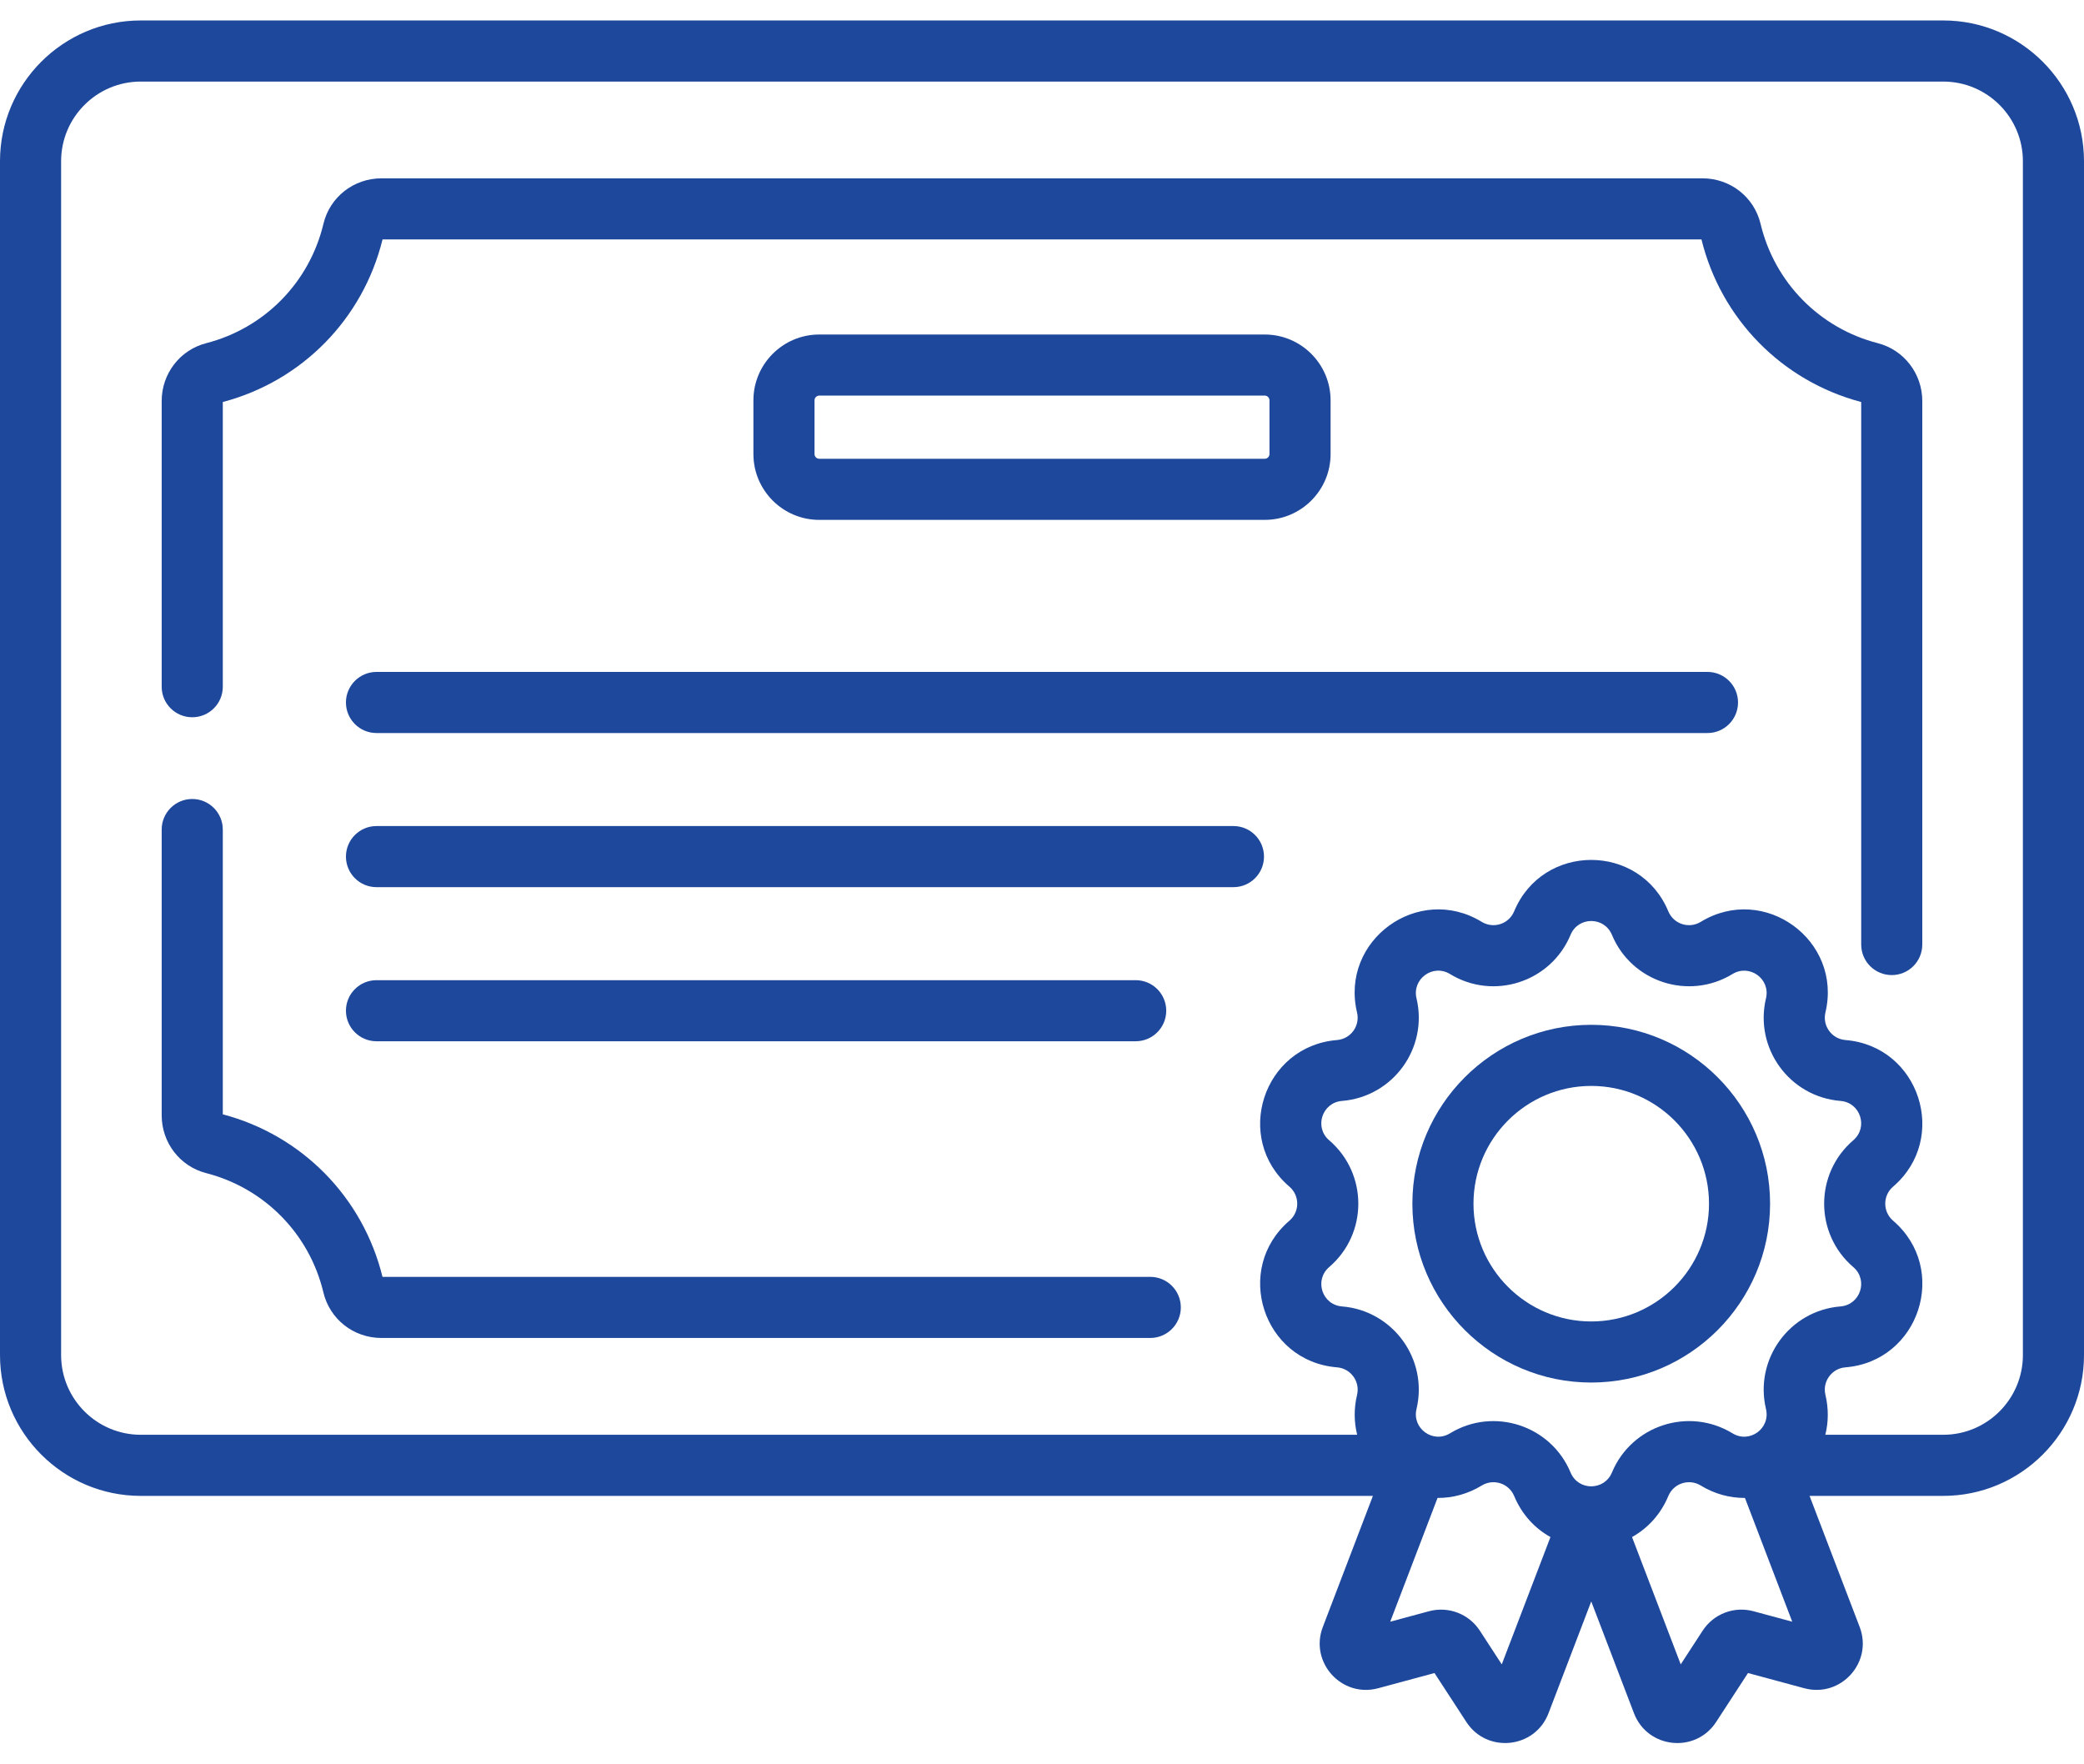
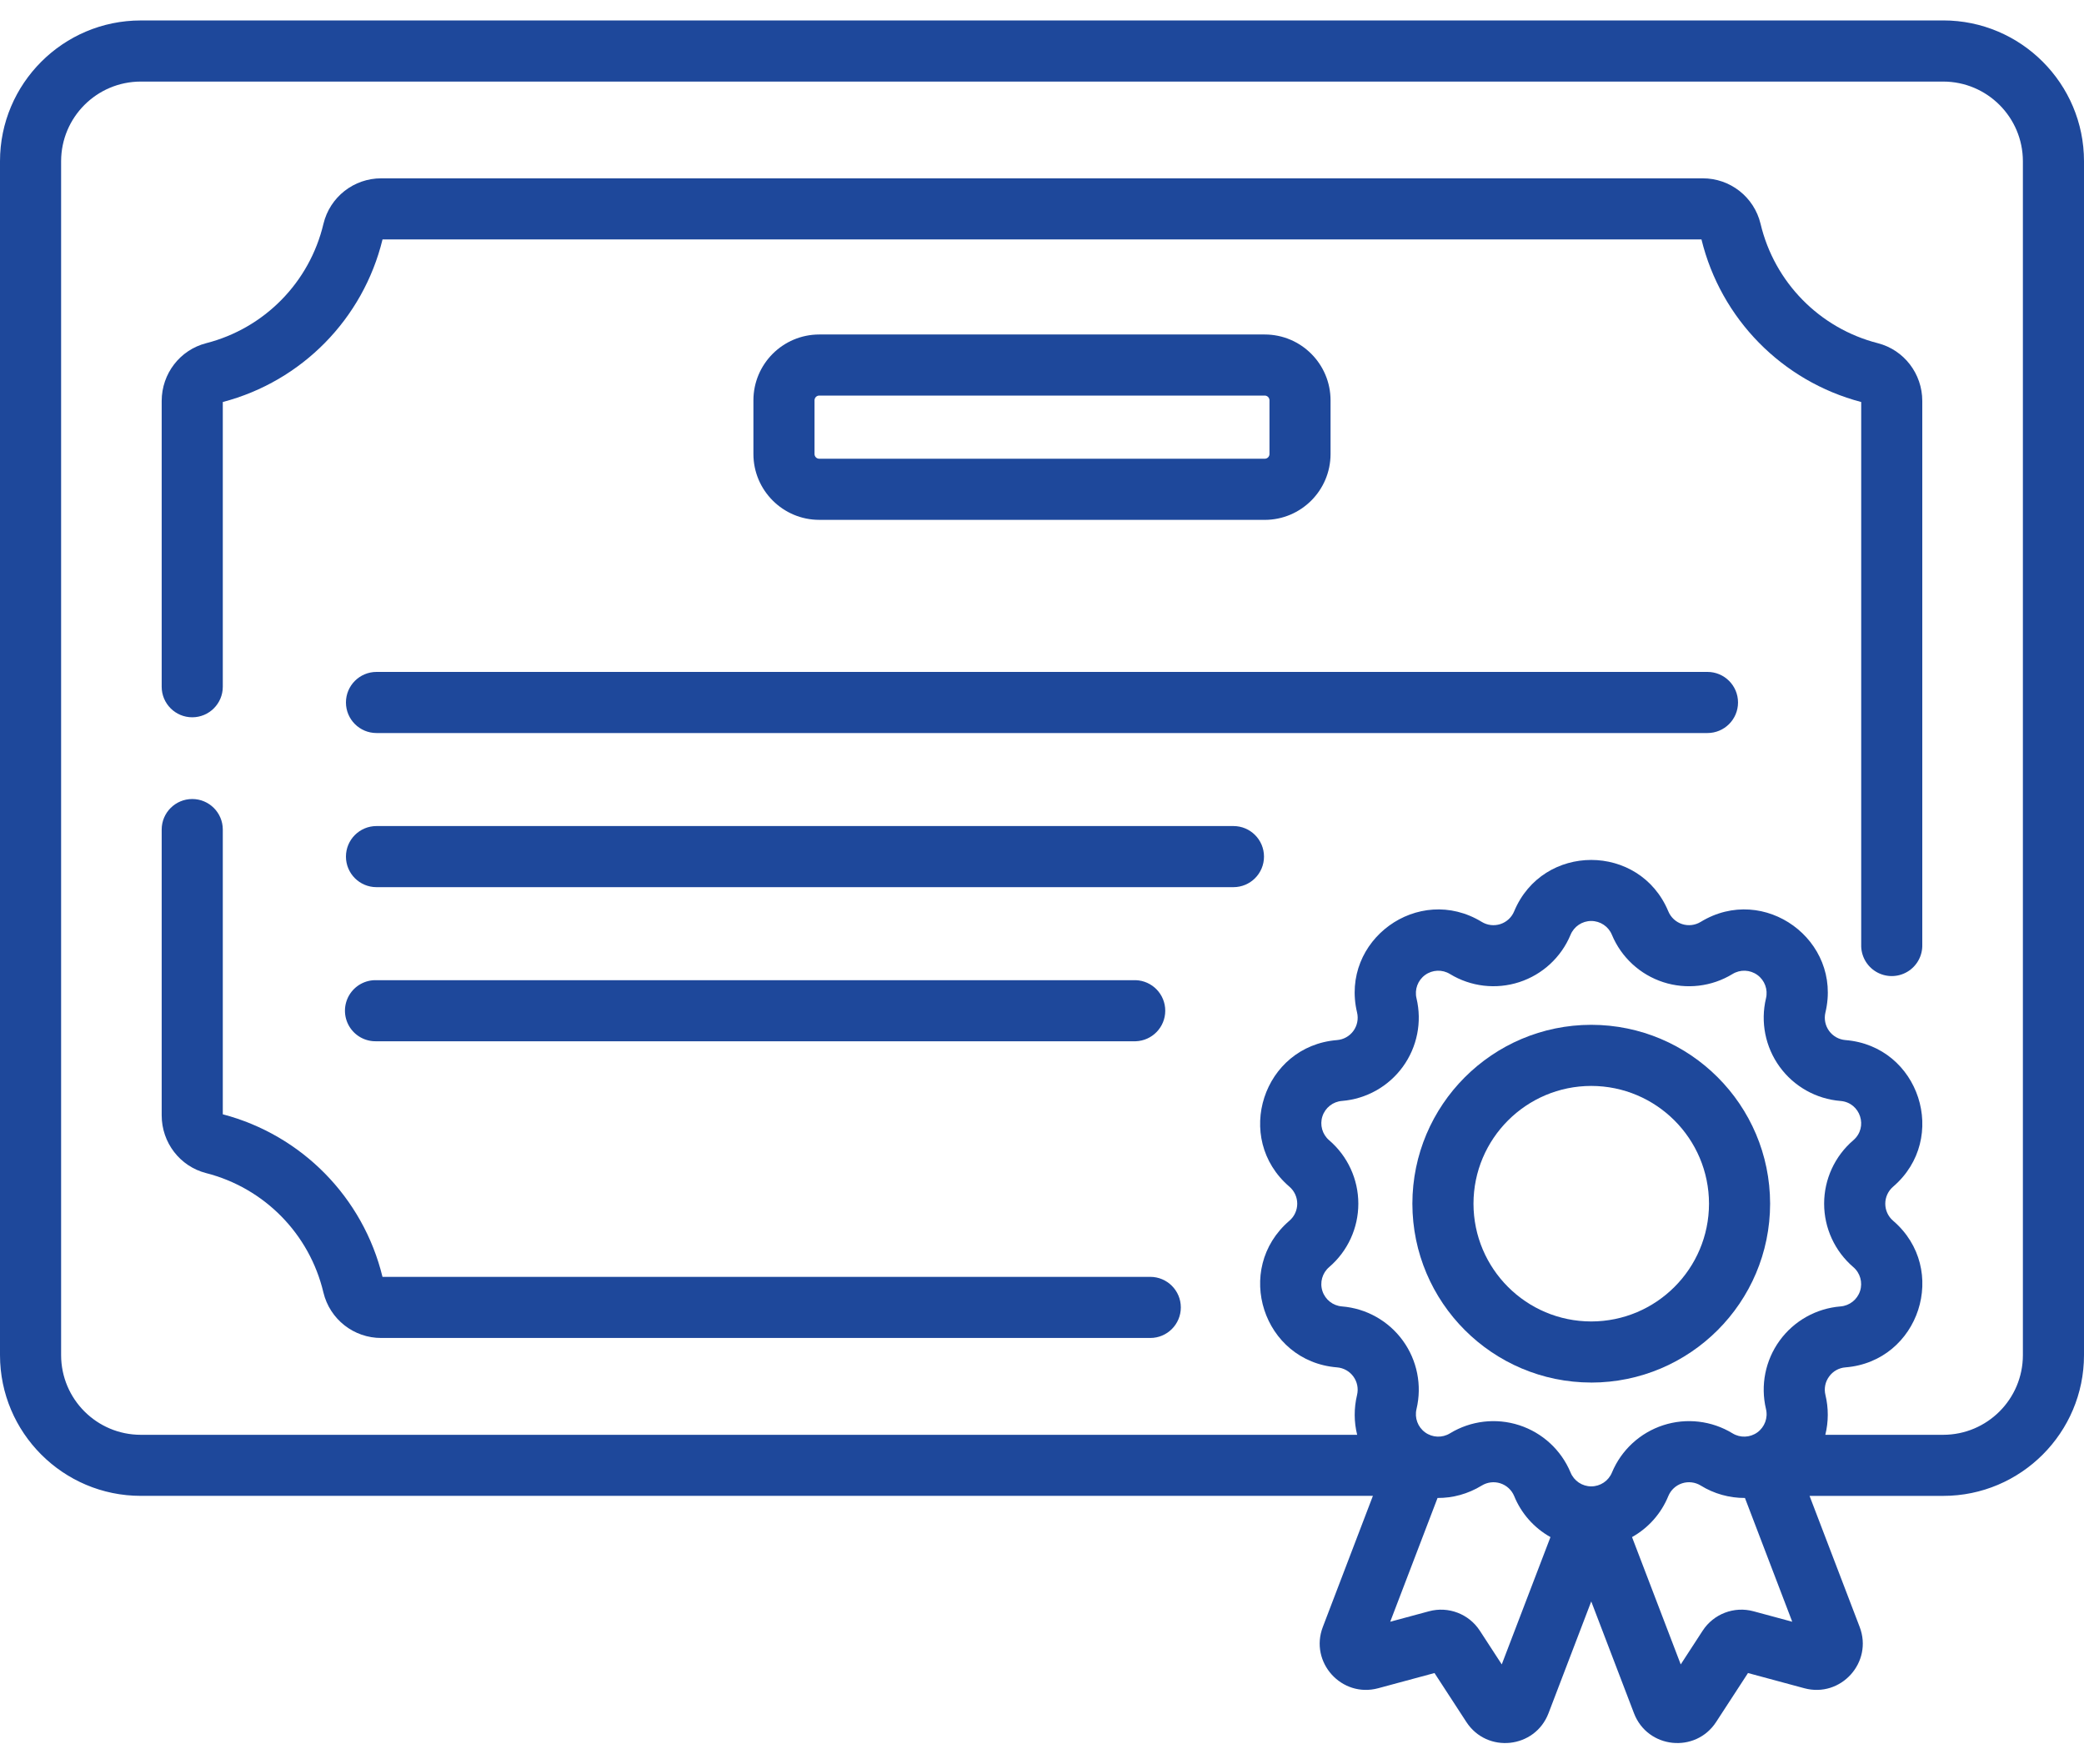
- <svg xmlns="http://www.w3.org/2000/svg" width="65" height="55" viewBox="0 0 65 55" fill="none">
-   <path d="M53.256 20.956H11.743C11.217 20.956 10.79 21.383 10.79 21.909C10.79 22.436 11.217 22.862 11.743 22.862H53.256C53.783 22.862 54.209 22.436 54.209 21.909C54.209 21.383 53.783 20.956 53.256 20.956Z" fill="#1E489B" />
-   <path d="M38.471 25.763H11.743C11.217 25.763 10.79 26.19 10.79 26.716C10.79 27.242 11.217 27.669 11.743 27.669H38.471C38.998 27.669 39.424 27.242 39.424 26.716C39.424 26.19 38.998 25.763 38.471 25.763Z" fill="#1E489B" />
-   <path d="M35.422 32.475C35.948 32.475 36.375 32.049 36.375 31.522C36.375 30.996 35.948 30.57 35.422 30.57H11.743C11.217 30.57 10.79 30.996 10.79 31.522C10.79 32.049 11.217 32.475 11.743 32.475H35.422Z" fill="#1E489B" />
-   <path d="M39.447 16.214C40.58 16.214 41.501 15.293 41.501 14.161V12.486C41.501 11.354 40.58 10.433 39.447 10.433H25.552C24.42 10.433 23.499 11.354 23.499 12.486V14.161C23.499 15.293 24.42 16.214 25.552 16.214H39.447ZM25.405 14.161V12.486C25.405 12.404 25.471 12.338 25.552 12.338H39.448C39.529 12.338 39.595 12.404 39.595 12.486V14.161C39.595 14.242 39.529 14.308 39.448 14.308H25.552C25.471 14.308 25.405 14.242 25.405 14.161Z" fill="#1E489B" />
-   <path d="M35.877 39.823H11.93C11.321 37.342 9.419 35.406 6.949 34.754V25.872C6.949 25.346 6.522 24.919 5.996 24.919C5.47 24.919 5.043 25.346 5.043 25.872V34.785C5.043 35.637 5.613 36.378 6.429 36.587C8.249 37.055 9.651 38.481 10.087 40.31C10.287 41.146 11.031 41.729 11.898 41.729H35.877C36.403 41.729 36.83 41.302 36.83 40.776C36.83 40.25 36.403 39.823 35.877 39.823Z" fill="#1E489B" />
-   <path d="M58.571 10.704C56.751 10.236 55.349 8.81 54.912 6.981C54.713 6.146 53.968 5.562 53.102 5.562H11.898C11.031 5.562 10.287 6.146 10.088 6.981C9.651 8.81 8.249 10.236 6.429 10.704C5.613 10.914 5.043 11.655 5.043 12.506V21.418C5.043 21.944 5.47 22.37 5.996 22.37C6.523 22.37 6.949 21.944 6.949 21.418V12.538C9.419 11.886 11.321 9.949 11.931 7.468H53.069C53.679 9.949 55.581 11.886 58.051 12.538V29.458C58.051 29.985 58.477 30.411 59.004 30.411C59.53 30.411 59.956 29.985 59.956 29.458V12.506C59.956 11.655 59.386 10.914 58.571 10.704Z" fill="#1E489B" />
-   <path d="M60.61 0.638H4.39C1.97 0.638 0 2.607 0 5.028V42.263C0 44.684 1.97 46.654 4.39 46.654H42.821L41.259 50.742C40.837 51.844 41.845 52.961 42.986 52.653L44.742 52.179L45.736 53.706C46.381 54.696 47.877 54.535 48.298 53.433L49.631 49.946L50.964 53.433C51.386 54.537 52.881 54.695 53.526 53.706L54.52 52.179L56.276 52.653C57.416 52.961 58.425 51.845 58.003 50.741L56.44 46.654H60.61C63.03 46.654 65 44.684 65 42.263V5.028C65 2.607 63.03 0.638 60.61 0.638ZM41.457 35.563C40.982 35.156 41.238 34.386 41.856 34.336C43.449 34.208 44.55 32.689 44.181 31.137C44.037 30.534 44.69 30.052 45.225 30.378C46.589 31.21 48.372 30.629 48.986 29.156C49.224 28.582 50.036 28.579 50.276 29.156C50.89 30.631 52.675 31.209 54.037 30.378C54.568 30.055 55.226 30.529 55.081 31.137C54.711 32.691 55.815 34.208 57.406 34.336C58.027 34.386 58.278 35.157 57.804 35.563C56.592 36.603 56.593 38.48 57.804 39.518C58.28 39.925 58.024 40.695 57.406 40.745C55.813 40.874 54.712 42.393 55.081 43.945C55.225 44.551 54.57 45.028 54.037 44.703C52.674 43.871 50.889 44.452 50.276 45.925C50.038 46.497 49.227 46.503 48.986 45.925C48.372 44.452 46.587 43.872 45.225 44.703C44.693 45.028 44.036 44.551 44.181 43.945C44.55 42.391 43.447 40.874 41.856 40.745C41.235 40.695 40.984 39.924 41.457 39.518C42.67 38.478 42.668 36.602 41.457 35.563ZM46.84 51.909L46.157 50.859C45.814 50.332 45.175 50.089 44.569 50.252L43.361 50.578L44.837 46.718C45.31 46.721 45.785 46.594 46.217 46.33C46.583 46.107 47.062 46.262 47.227 46.658C47.461 47.221 47.861 47.662 48.359 47.938L46.84 51.909ZM54.693 50.252C54.086 50.088 53.448 50.332 53.105 50.859L52.422 51.909L50.903 47.938C51.401 47.661 51.801 47.221 52.035 46.658C52.2 46.263 52.678 46.106 53.045 46.33C53.477 46.594 53.952 46.721 54.425 46.718L55.9 50.578L54.693 50.252ZM63.094 42.263C63.094 43.633 61.98 44.748 60.61 44.748H56.932C57.031 44.352 57.036 43.928 56.935 43.504C56.87 43.231 56.979 43.028 57.05 42.931C57.12 42.834 57.28 42.667 57.559 42.645C59.867 42.459 60.805 39.58 59.045 38.071C58.72 37.792 58.719 37.289 59.045 37.01C60.802 35.503 59.869 32.623 57.559 32.437C57.132 32.402 56.836 31.995 56.935 31.578C57.471 29.326 55.024 27.544 53.045 28.752C52.679 28.975 52.2 28.82 52.035 28.423C52.035 28.423 52.035 28.423 52.035 28.423C51.145 26.286 48.118 26.284 47.226 28.423C47.062 28.819 46.583 28.975 46.217 28.752C44.239 27.544 41.79 29.325 42.326 31.578C42.426 31.995 42.13 32.402 41.703 32.437C39.395 32.623 38.457 35.501 40.217 37.01C40.542 37.289 40.542 37.792 40.217 38.071C38.459 39.578 39.392 42.459 41.703 42.645C42.13 42.679 42.426 43.086 42.327 43.504C42.225 43.928 42.231 44.352 42.33 44.748H4.39C3.02 44.748 1.906 43.633 1.906 42.263V5.028C1.906 3.658 3.02 2.544 4.39 2.544H60.61C61.98 2.544 63.094 3.658 63.094 5.028V42.263H63.094Z" fill="#1E489B" />
-   <path d="M49.631 43.119C52.707 43.119 55.209 40.617 55.209 37.541C55.209 34.465 52.707 31.962 49.631 31.962C46.555 31.962 44.052 34.465 44.052 37.541C44.052 40.617 46.555 43.119 49.631 43.119ZM49.631 33.868C51.656 33.868 53.304 35.516 53.304 37.541C53.304 39.566 51.656 41.214 49.631 41.214C47.606 41.214 45.958 39.566 45.958 37.541C45.958 35.515 47.606 33.868 49.631 33.868Z" fill="#1E489B" />
+ <svg xmlns="http://www.w3.org/2000/svg" width="65" height="55" fill="none">
+   <path d="M53.256 20.956H11.743a.953.953 0 0 0 0 1.906h41.513a.953.953 0 1 0 0-1.906zM38.471 25.763H11.743a.953.953 0 1 0 0 1.906h26.728a.953.953 0 0 0 0-1.906zM35.422 32.475a.953.953 0 0 0 0-1.905H11.743a.953.953 0 1 0 0 1.905h23.679zM39.447 16.214A2.055 2.055 0 0 0 41.5 14.16v-1.675a2.055 2.055 0 0 0-2.053-2.053H25.552a2.055 2.055 0 0 0-2.053 2.053v1.675c0 1.132.921 2.053 2.053 2.053h13.895zM25.405 14.16v-1.675c0-.082.066-.148.147-.148h13.896c.08 0 .147.066.147.148v1.675a.147.147 0 0 1-.147.147H25.552a.147.147 0 0 1-.147-.147z" fill="#1E489B" />
+   <path d="M35.877 39.823H11.93a6.944 6.944 0 0 0-4.981-5.07v-8.88a.953.953 0 1 0-1.906 0v8.912c0 .852.57 1.593 1.386 1.802a5.043 5.043 0 0 1 3.658 3.723 1.85 1.85 0 0 0 1.81 1.419h23.98a.953.953 0 0 0 0-1.906zM58.571 10.704a5.043 5.043 0 0 1-3.659-3.723 1.85 1.85 0 0 0-1.81-1.419H11.898a1.85 1.85 0 0 0-1.81 1.42 5.043 5.043 0 0 1-3.659 3.722c-.816.21-1.386.95-1.386 1.802v8.912a.953.953 0 1 0 1.906 0v-8.88a6.944 6.944 0 0 0 4.982-5.07h41.138a6.944 6.944 0 0 0 4.982 5.07v16.92a.953.953 0 1 0 1.905 0V12.506c0-.851-.57-1.592-1.385-1.802z" fill="#1E489B" />
+   <path d="M60.61.638H4.39C1.97.638 0 2.608 0 5.028v37.235c0 2.421 1.97 4.39 4.39 4.39h38.431l-1.562 4.089c-.422 1.102.586 2.219 1.727 1.911l1.756-.474.994 1.527c.645.99 2.14.83 2.562-.273l1.333-3.487 1.333 3.487c.422 1.104 1.917 1.262 2.562.273l.994-1.527 1.756.474c1.14.308 2.149-.808 1.727-1.912l-1.563-4.087h4.17c2.42 0 4.39-1.97 4.39-4.39V5.027c0-2.42-1.97-4.39-4.39-4.39zM41.457 35.563a.698.698 0 0 1 .4-1.227 2.605 2.605 0 0 0 2.324-3.2.698.698 0 0 1 1.044-.758 2.605 2.605 0 0 0 3.76-1.222.698.698 0 0 1 1.291 0 2.605 2.605 0 0 0 3.761 1.222.698.698 0 0 1 1.044.759 2.605 2.605 0 0 0 2.325 3.2c.62.05.872.82.398 1.226a2.605 2.605 0 0 0 0 3.955.698.698 0 0 1-.398 1.227 2.605 2.605 0 0 0-2.325 3.2.698.698 0 0 1-1.044.758 2.605 2.605 0 0 0-3.76 1.222.698.698 0 0 1-1.291 0 2.606 2.606 0 0 0-3.761-1.222.698.698 0 0 1-1.044-.758 2.605 2.605 0 0 0-2.325-3.2.698.698 0 0 1-.399-1.227 2.605 2.605 0 0 0 0-3.955zM46.84 51.91l-.683-1.05a1.443 1.443 0 0 0-1.588-.607l-1.208.326 1.476-3.86c.473.003.948-.124 1.38-.388a.699.699 0 0 1 1.01.328 2.582 2.582 0 0 0 1.132 1.28l-1.519 3.97zm7.853-1.657a1.442 1.442 0 0 0-1.588.607l-.683 1.05-1.519-3.971a2.584 2.584 0 0 0 1.132-1.28.698.698 0 0 1 1.01-.328 2.6 2.6 0 0 0 1.38.388l1.475 3.86-1.207-.326zm8.401-7.989a2.487 2.487 0 0 1-2.484 2.485h-3.678a2.62 2.62 0 0 0 .003-1.244.69.69 0 0 1 .115-.573.69.69 0 0 1 .509-.286c2.308-.186 3.246-3.065 1.486-4.574a.699.699 0 0 1 0-1.06c1.757-1.508.824-4.388-1.486-4.574a.699.699 0 0 1-.624-.86c.536-2.25-1.911-4.033-3.89-2.826a.699.699 0 0 1-1.01-.328c-.89-2.137-3.917-2.14-4.809 0a.699.699 0 0 1-1.009.329c-1.977-1.208-4.427.573-3.89 2.826a.699.699 0 0 1-.624.859c-2.308.186-3.246 3.064-1.486 4.573a.699.699 0 0 1 0 1.061c-1.758 1.508-.825 4.388 1.486 4.574a.699.699 0 0 1 .624.858c-.102.425-.096.849.003 1.245H4.39a2.487 2.487 0 0 1-2.484-2.485V5.028A2.487 2.487 0 0 1 4.39 2.544h56.22a2.488 2.488 0 0 1 2.484 2.484v37.235z" fill="#1E489B" />
+   <path d="M49.63 43.12a5.585 5.585 0 0 0 5.58-5.58 5.585 5.585 0 0 0-5.58-5.578 5.585 5.585 0 0 0-5.578 5.579 5.585 5.585 0 0 0 5.579 5.578zm0-9.252a3.677 3.677 0 0 1 3.674 3.673 3.677 3.677 0 0 1-3.673 3.673 3.677 3.677 0 0 1-3.673-3.673 3.677 3.677 0 0 1 3.673-3.673z" fill="#1E489B" />
</svg>
